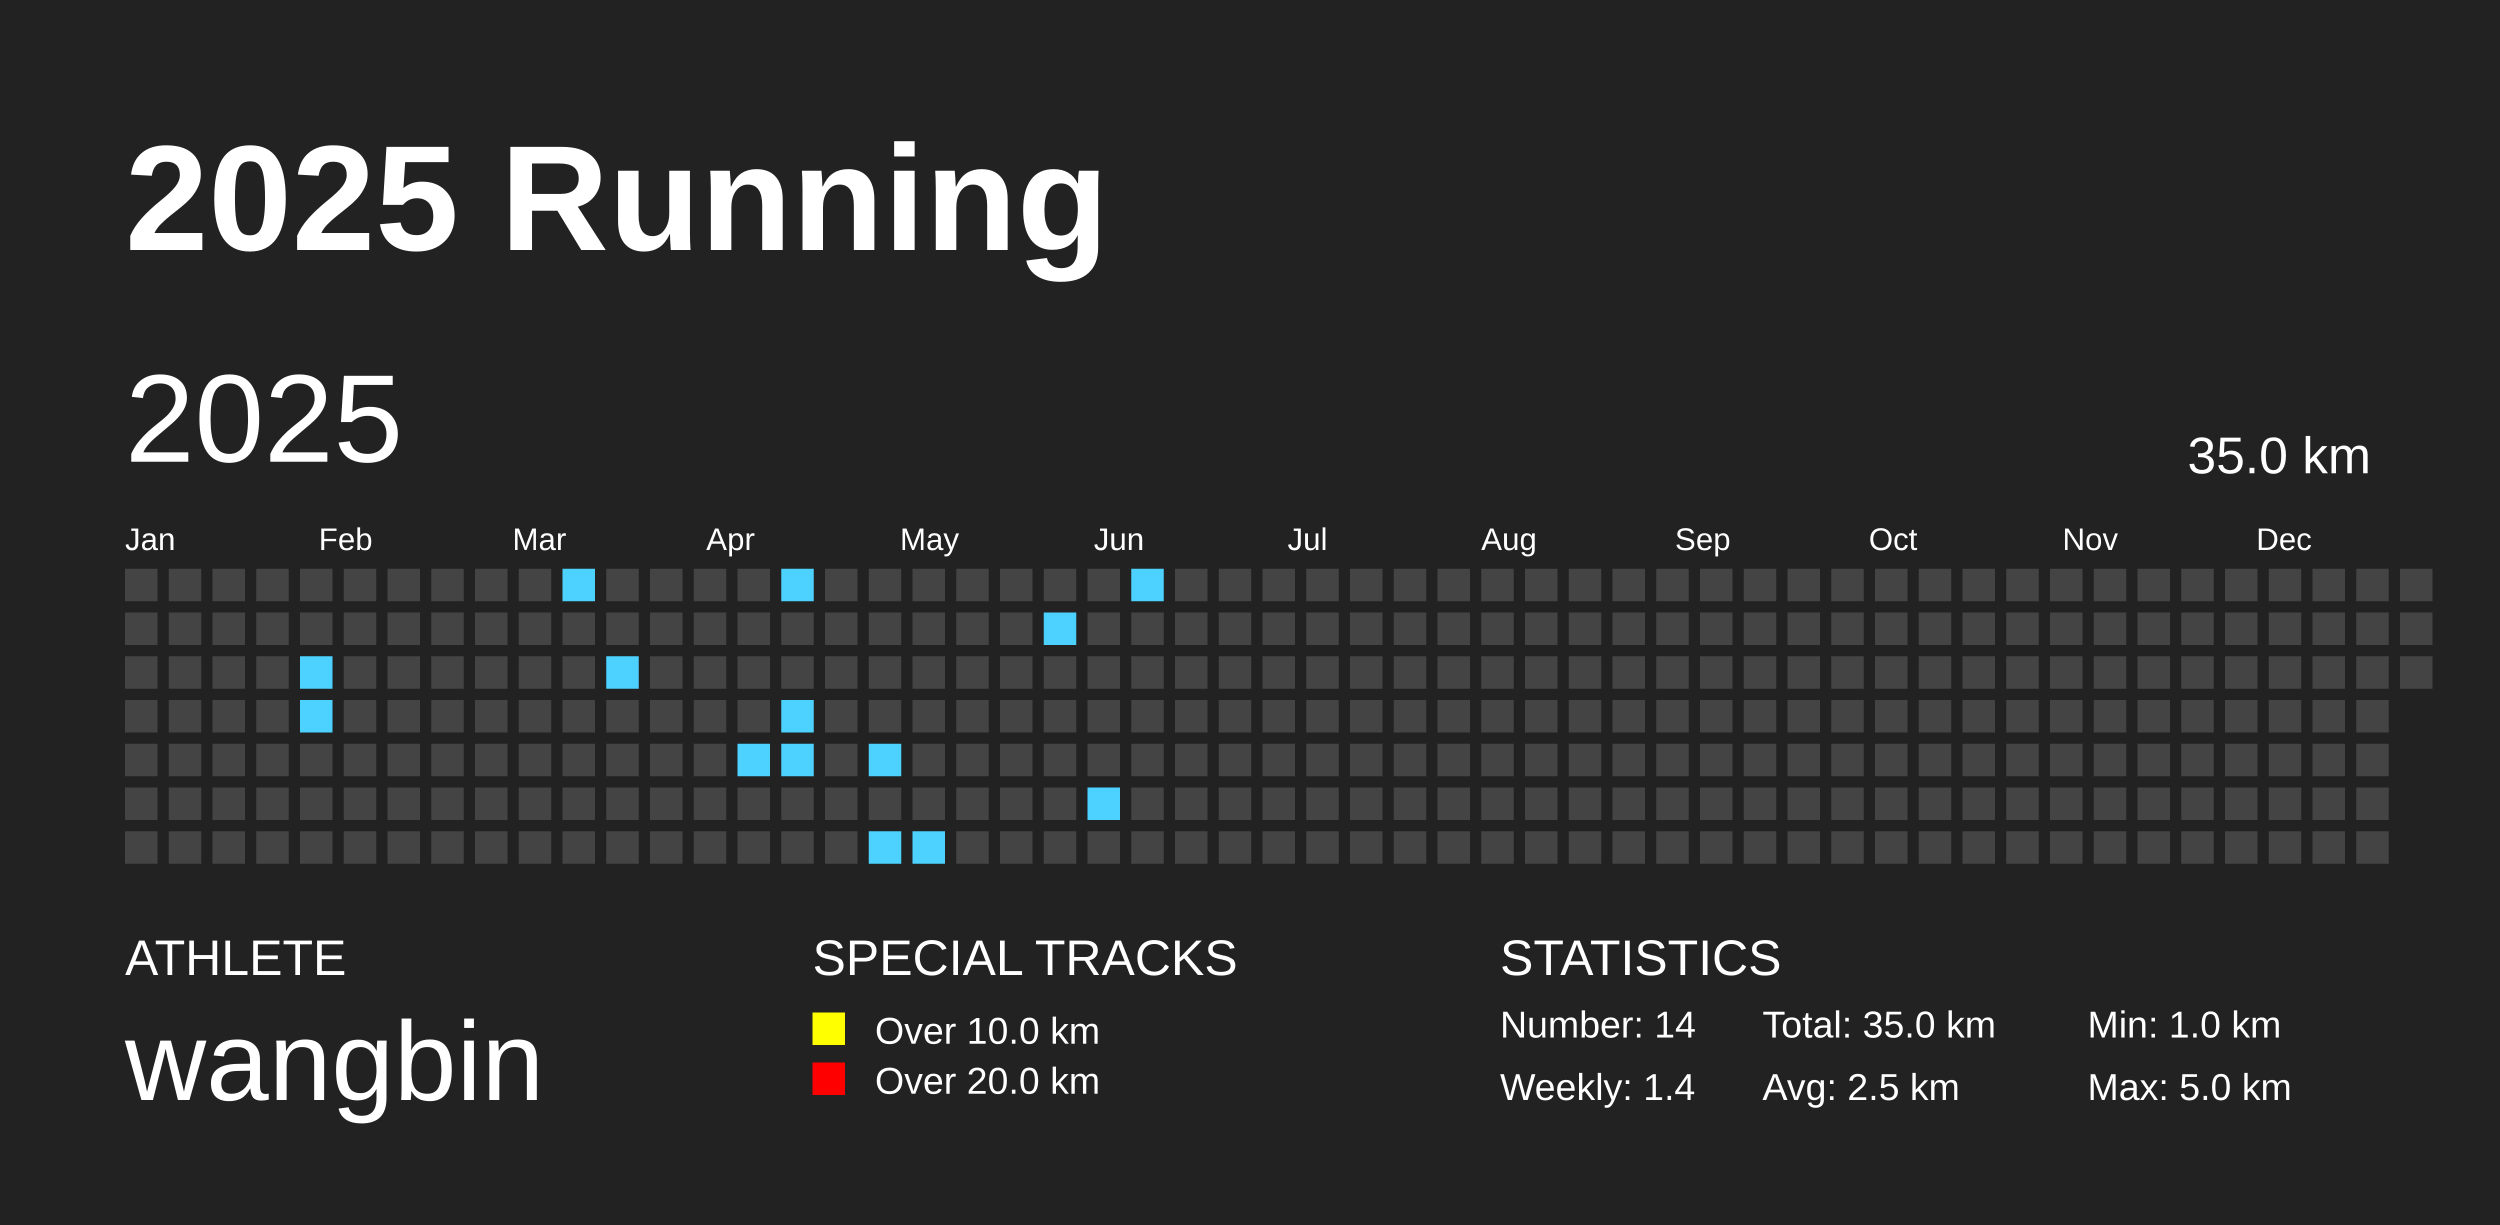
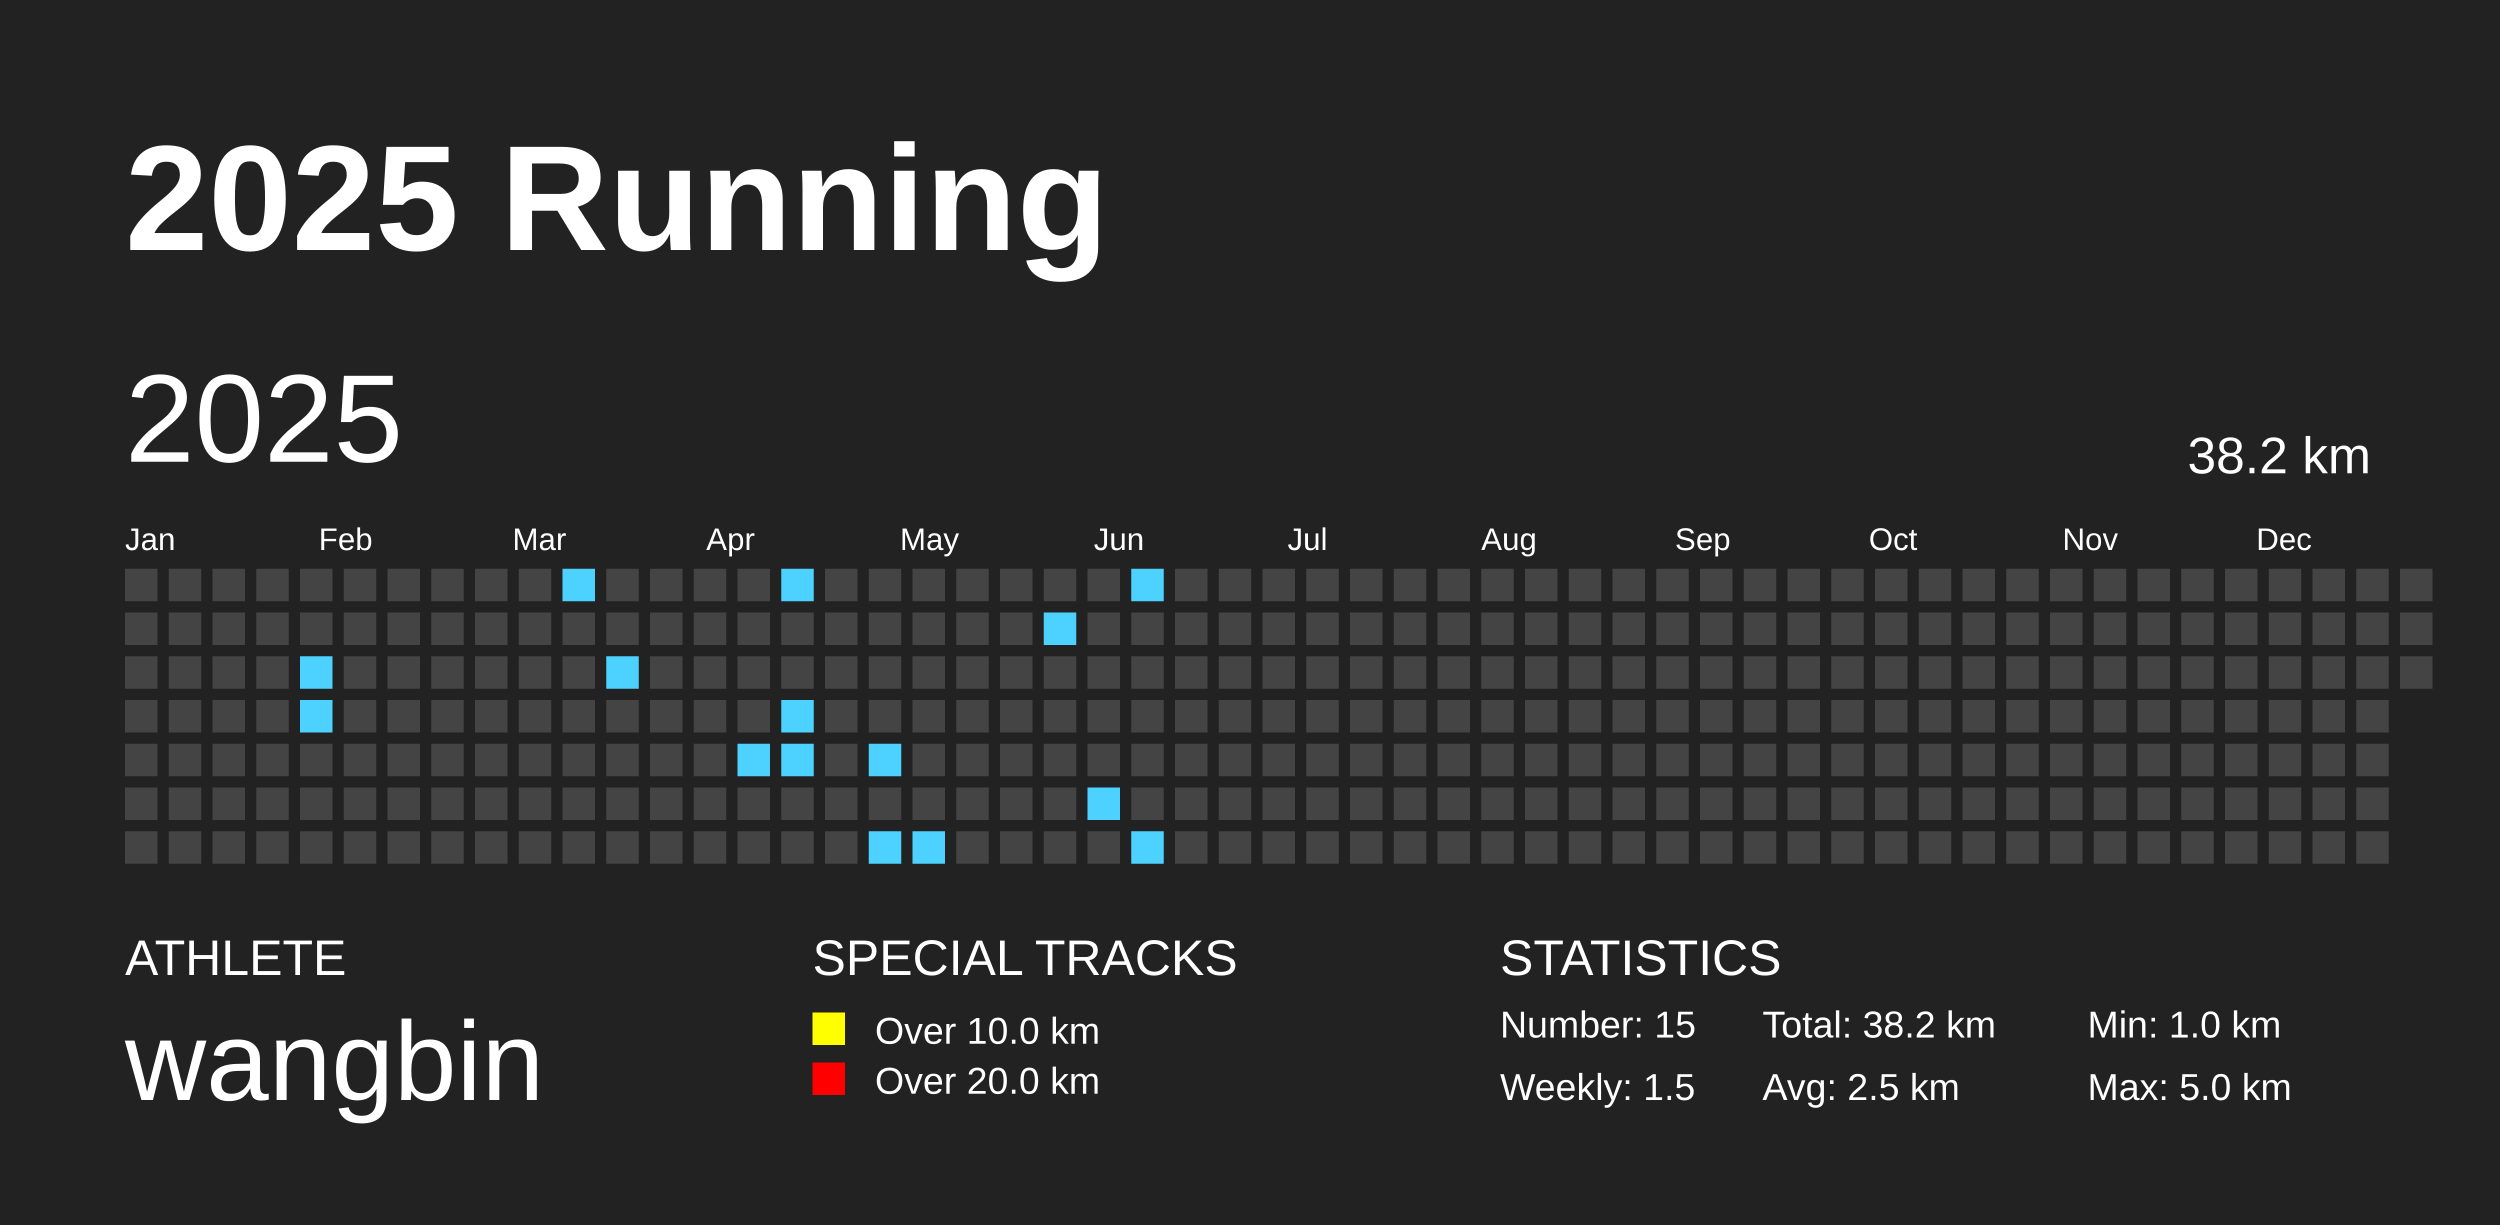
<svg xmlns="http://www.w3.org/2000/svg" baseProfile="full" height="98mm" version="1.1" viewBox="0,0,200,98" width="200mm">
  <defs />
  <rect fill="#222222" height="98" width="200" x="0" y="0" />
  <text fill="#FFFFFF" style="font-size:12px; font-family:Arial; font-weight:bold;" x="10" y="20">2025 Running</text>
  <text fill="#FFFFFF" style="font-size:4px; font-family:Arial" x="10" y="78">ATHLETE</text>
  <text fill="#FFFFFF" style="font-size:9px; font-family:Arial" x="10" y="88">wangbin</text>
  <text fill="#FFFFFF" style="font-size:4px; font-family:Arial" x="65" y="78">SPECIAL TRACKS</text>
  <rect fill="yellow" height="2.6" width="2.6" x="65" y="81" />
  <text fill="#FFFFFF" style="font-size:3px; font-family:Arial" x="70" y="83.5">Over 10.0 km</text>
  <rect fill="red" height="2.6" width="2.6" x="65" y="85" />
  <text fill="#FFFFFF" style="font-size:3px; font-family:Arial" x="70" y="87.5">Over 20.0 km</text>
  <text fill="#FFFFFF" style="font-size:4px; font-family:Arial" x="120" y="78">STATISTICS</text>
-   <text fill="#FFFFFF" style="font-size:3px; font-family:Arial" x="120" y="83">Number: 14</text>
-   <text fill="#FFFFFF" style="font-size:3px; font-family:Arial" x="120" y="88">Weekly: 1.4</text>
-   <text fill="#FFFFFF" style="font-size:3px; font-family:Arial" x="141" y="83">Total: 35.0 km</text>
+   <text fill="#FFFFFF" style="font-size:3px; font-family:Arial" x="120" y="83">Number: 15</text>
+   <text fill="#FFFFFF" style="font-size:3px; font-family:Arial" x="120" y="88">Weekly: 1.5</text>
+   <text fill="#FFFFFF" style="font-size:3px; font-family:Arial" x="141" y="83">Total: 38.2 km</text>
  <text fill="#FFFFFF" style="font-size:3px; font-family:Arial" x="141" y="88">Avg: 2.5 km</text>
  <text fill="#FFFFFF" style="font-size:3px; font-family:Arial" x="167" y="83">Min: 1.0 km</text>
  <text fill="#FFFFFF" style="font-size:3px; font-family:Arial" x="167" y="88">Max: 5.0 km</text>
  <text dominant-baseline="hanging" fill="#FFFFFF" style="font-size:10.0px; font-family:Arial;" x="10" y="30">2025</text>
-   <text dominant-baseline="hanging" fill="#FFFFFF" style="font-size:4.125px; font-family:Arial;" x="175" y="35">35.0 km</text>
+   <text dominant-baseline="hanging" fill="#FFFFFF" style="font-size:4.125px; font-family:Arial;" x="175" y="35">38.2 km</text>
  <text fill="#FFFFFF" style="font-size:2.5px; font-family:Arial" x="10.0" y="44">Jan</text>
  <text fill="#FFFFFF" style="font-size:2.5px; font-family:Arial" x="25.5" y="44">Feb</text>
  <text fill="#FFFFFF" style="font-size:2.5px; font-family:Arial" x="41.0" y="44">Mar</text>
  <text fill="#FFFFFF" style="font-size:2.5px; font-family:Arial" x="56.5" y="44">Apr</text>
  <text fill="#FFFFFF" style="font-size:2.5px; font-family:Arial" x="72.0" y="44">May</text>
  <text fill="#FFFFFF" style="font-size:2.5px; font-family:Arial" x="87.5" y="44">Jun</text>
  <text fill="#FFFFFF" style="font-size:2.5px; font-family:Arial" x="103.0" y="44">Jul</text>
  <text fill="#FFFFFF" style="font-size:2.5px; font-family:Arial" x="118.5" y="44">Aug</text>
  <text fill="#FFFFFF" style="font-size:2.5px; font-family:Arial" x="134.0" y="44">Sep</text>
  <text fill="#FFFFFF" style="font-size:2.5px; font-family:Arial" x="149.5" y="44">Oct</text>
  <text fill="#FFFFFF" style="font-size:2.5px; font-family:Arial" x="165.0" y="44">Nov</text>
  <text fill="#FFFFFF" style="font-size:2.5px; font-family:Arial" x="180.5" y="44">Dec</text>
  <rect fill="#444444" height="2.6" width="2.6" x="10.0" y="45.5" />
  <rect fill="#444444" height="2.6" width="2.6" x="10.0" y="49.0" />
  <rect fill="#444444" height="2.6" width="2.6" x="10.0" y="52.5" />
  <rect fill="#444444" height="2.6" width="2.6" x="10.0" y="56.0" />
  <rect fill="#444444" height="2.6" width="2.6" x="10.0" y="59.5" />
  <rect fill="#444444" height="2.6" width="2.6" x="10.0" y="63.0" />
  <rect fill="#444444" height="2.6" width="2.6" x="10.0" y="66.5" />
  <rect fill="#444444" height="2.6" width="2.6" x="13.5" y="45.5" />
  <rect fill="#444444" height="2.6" width="2.6" x="13.5" y="49.0" />
  <rect fill="#444444" height="2.6" width="2.6" x="13.5" y="52.5" />
  <rect fill="#444444" height="2.6" width="2.6" x="13.5" y="56.0" />
  <rect fill="#444444" height="2.6" width="2.6" x="13.5" y="59.5" />
  <rect fill="#444444" height="2.6" width="2.6" x="13.5" y="63.0" />
  <rect fill="#444444" height="2.6" width="2.6" x="13.5" y="66.5" />
  <rect fill="#444444" height="2.6" width="2.6" x="17.0" y="45.5" />
  <rect fill="#444444" height="2.6" width="2.6" x="17.0" y="49.0" />
  <rect fill="#444444" height="2.6" width="2.6" x="17.0" y="52.5" />
  <rect fill="#444444" height="2.6" width="2.6" x="17.0" y="56.0" />
  <rect fill="#444444" height="2.6" width="2.6" x="17.0" y="59.5" />
  <rect fill="#444444" height="2.6" width="2.6" x="17.0" y="63.0" />
  <rect fill="#444444" height="2.6" width="2.6" x="17.0" y="66.5" />
  <rect fill="#444444" height="2.6" width="2.6" x="20.5" y="45.5" />
  <rect fill="#444444" height="2.6" width="2.6" x="20.5" y="49.0" />
  <rect fill="#444444" height="2.6" width="2.6" x="20.5" y="52.5" />
  <rect fill="#444444" height="2.6" width="2.6" x="20.5" y="56.0" />
  <rect fill="#444444" height="2.6" width="2.6" x="20.5" y="59.5" />
  <rect fill="#444444" height="2.6" width="2.6" x="20.5" y="63.0" />
  <rect fill="#444444" height="2.6" width="2.6" x="20.5" y="66.5" />
  <rect fill="#444444" height="2.6" width="2.6" x="24.0" y="45.5" />
  <rect fill="#444444" height="2.6" width="2.6" x="24.0" y="49.0" />
  <rect fill="#4DD2FF" height="2.6" width="2.6" x="24.0" y="52.5" />
  <rect fill="#4DD2FF" height="2.6" width="2.6" x="24.0" y="56.0" />
  <rect fill="#444444" height="2.6" width="2.6" x="24.0" y="59.5" />
  <rect fill="#444444" height="2.6" width="2.6" x="24.0" y="63.0" />
  <rect fill="#444444" height="2.6" width="2.6" x="24.0" y="66.5" />
  <rect fill="#444444" height="2.6" width="2.6" x="27.5" y="45.5" />
  <rect fill="#444444" height="2.6" width="2.6" x="27.5" y="49.0" />
  <rect fill="#444444" height="2.6" width="2.6" x="27.5" y="52.5" />
  <rect fill="#444444" height="2.6" width="2.6" x="27.5" y="56.0" />
  <rect fill="#444444" height="2.6" width="2.6" x="27.5" y="59.5" />
  <rect fill="#444444" height="2.6" width="2.6" x="27.5" y="63.0" />
  <rect fill="#444444" height="2.6" width="2.6" x="27.5" y="66.5" />
  <rect fill="#444444" height="2.6" width="2.6" x="31.0" y="45.5" />
  <rect fill="#444444" height="2.6" width="2.6" x="31.0" y="49.0" />
  <rect fill="#444444" height="2.6" width="2.6" x="31.0" y="52.5" />
  <rect fill="#444444" height="2.6" width="2.6" x="31.0" y="56.0" />
  <rect fill="#444444" height="2.6" width="2.6" x="31.0" y="59.5" />
  <rect fill="#444444" height="2.6" width="2.6" x="31.0" y="63.0" />
  <rect fill="#444444" height="2.6" width="2.6" x="31.0" y="66.5" />
  <rect fill="#444444" height="2.6" width="2.6" x="34.5" y="45.5" />
  <rect fill="#444444" height="2.6" width="2.6" x="34.5" y="49.0" />
  <rect fill="#444444" height="2.6" width="2.6" x="34.5" y="52.5" />
  <rect fill="#444444" height="2.6" width="2.6" x="34.5" y="56.0" />
  <rect fill="#444444" height="2.6" width="2.6" x="34.5" y="59.5" />
  <rect fill="#444444" height="2.6" width="2.6" x="34.5" y="63.0" />
  <rect fill="#444444" height="2.6" width="2.6" x="34.5" y="66.5" />
  <rect fill="#444444" height="2.6" width="2.6" x="38.0" y="45.5" />
  <rect fill="#444444" height="2.6" width="2.6" x="38.0" y="49.0" />
  <rect fill="#444444" height="2.6" width="2.6" x="38.0" y="52.5" />
  <rect fill="#444444" height="2.6" width="2.6" x="38.0" y="56.0" />
  <rect fill="#444444" height="2.6" width="2.6" x="38.0" y="59.5" />
  <rect fill="#444444" height="2.6" width="2.6" x="38.0" y="63.0" />
  <rect fill="#444444" height="2.6" width="2.6" x="38.0" y="66.5" />
  <rect fill="#444444" height="2.6" width="2.6" x="41.5" y="45.5" />
  <rect fill="#444444" height="2.6" width="2.6" x="41.5" y="49.0" />
  <rect fill="#444444" height="2.6" width="2.6" x="41.5" y="52.5" />
  <rect fill="#444444" height="2.6" width="2.6" x="41.5" y="56.0" />
  <rect fill="#444444" height="2.6" width="2.6" x="41.5" y="59.5" />
  <rect fill="#444444" height="2.6" width="2.6" x="41.5" y="63.0" />
  <rect fill="#444444" height="2.6" width="2.6" x="41.5" y="66.5" />
  <rect fill="#4DD2FF" height="2.6" width="2.6" x="45.0" y="45.5" />
  <rect fill="#444444" height="2.6" width="2.6" x="45.0" y="49.0" />
  <rect fill="#444444" height="2.6" width="2.6" x="45.0" y="52.5" />
  <rect fill="#444444" height="2.6" width="2.6" x="45.0" y="56.0" />
  <rect fill="#444444" height="2.6" width="2.6" x="45.0" y="59.5" />
  <rect fill="#444444" height="2.6" width="2.6" x="45.0" y="63.0" />
  <rect fill="#444444" height="2.6" width="2.6" x="45.0" y="66.5" />
  <rect fill="#444444" height="2.6" width="2.6" x="48.5" y="45.5" />
  <rect fill="#444444" height="2.6" width="2.6" x="48.5" y="49.0" />
  <rect fill="#4DD2FF" height="2.6" width="2.6" x="48.5" y="52.5" />
  <rect fill="#444444" height="2.6" width="2.6" x="48.5" y="56.0" />
  <rect fill="#444444" height="2.6" width="2.6" x="48.5" y="59.5" />
  <rect fill="#444444" height="2.6" width="2.6" x="48.5" y="63.0" />
  <rect fill="#444444" height="2.6" width="2.6" x="48.5" y="66.5" />
  <rect fill="#444444" height="2.6" width="2.6" x="52.0" y="45.5" />
  <rect fill="#444444" height="2.6" width="2.6" x="52.0" y="49.0" />
  <rect fill="#444444" height="2.6" width="2.6" x="52.0" y="52.5" />
  <rect fill="#444444" height="2.6" width="2.6" x="52.0" y="56.0" />
  <rect fill="#444444" height="2.6" width="2.6" x="52.0" y="59.5" />
  <rect fill="#444444" height="2.6" width="2.6" x="52.0" y="63.0" />
  <rect fill="#444444" height="2.6" width="2.6" x="52.0" y="66.5" />
  <rect fill="#444444" height="2.6" width="2.6" x="55.5" y="45.5" />
  <rect fill="#444444" height="2.6" width="2.6" x="55.5" y="49.0" />
  <rect fill="#444444" height="2.6" width="2.6" x="55.5" y="52.5" />
  <rect fill="#444444" height="2.6" width="2.6" x="55.5" y="56.0" />
  <rect fill="#444444" height="2.6" width="2.6" x="55.5" y="59.5" />
  <rect fill="#444444" height="2.6" width="2.6" x="55.5" y="63.0" />
  <rect fill="#444444" height="2.6" width="2.6" x="55.5" y="66.5" />
  <rect fill="#444444" height="2.6" width="2.6" x="59.0" y="45.5" />
  <rect fill="#444444" height="2.6" width="2.6" x="59.0" y="49.0" />
  <rect fill="#444444" height="2.6" width="2.6" x="59.0" y="52.5" />
  <rect fill="#444444" height="2.6" width="2.6" x="59.0" y="56.0" />
  <rect fill="#4DD2FF" height="2.6" width="2.6" x="59.0" y="59.5" />
  <rect fill="#444444" height="2.6" width="2.6" x="59.0" y="63.0" />
  <rect fill="#444444" height="2.6" width="2.6" x="59.0" y="66.5" />
  <rect fill="#4DD2FF" height="2.6" width="2.6" x="62.5" y="45.5" />
  <rect fill="#444444" height="2.6" width="2.6" x="62.5" y="49.0" />
  <rect fill="#444444" height="2.6" width="2.6" x="62.5" y="52.5" />
  <rect fill="#4DD2FF" height="2.6" width="2.6" x="62.5" y="56.0" />
  <rect fill="#4DD2FF" height="2.6" width="2.6" x="62.5" y="59.5" />
  <rect fill="#444444" height="2.6" width="2.6" x="62.5" y="63.0" />
  <rect fill="#444444" height="2.6" width="2.6" x="62.5" y="66.5" />
  <rect fill="#444444" height="2.6" width="2.6" x="66.0" y="45.5" />
  <rect fill="#444444" height="2.6" width="2.6" x="66.0" y="49.0" />
  <rect fill="#444444" height="2.6" width="2.6" x="66.0" y="52.5" />
  <rect fill="#444444" height="2.6" width="2.6" x="66.0" y="56.0" />
  <rect fill="#444444" height="2.6" width="2.6" x="66.0" y="59.5" />
  <rect fill="#444444" height="2.6" width="2.6" x="66.0" y="63.0" />
  <rect fill="#444444" height="2.6" width="2.6" x="66.0" y="66.5" />
  <rect fill="#444444" height="2.6" width="2.6" x="69.5" y="45.5" />
  <rect fill="#444444" height="2.6" width="2.6" x="69.5" y="49.0" />
  <rect fill="#444444" height="2.6" width="2.6" x="69.5" y="52.5" />
  <rect fill="#444444" height="2.6" width="2.6" x="69.5" y="56.0" />
  <rect fill="#4DD2FF" height="2.6" width="2.6" x="69.5" y="59.5" />
  <rect fill="#444444" height="2.6" width="2.6" x="69.5" y="63.0" />
  <rect fill="#4DD2FF" height="2.6" width="2.6" x="69.5" y="66.5" />
  <rect fill="#444444" height="2.6" width="2.6" x="73.0" y="45.5" />
  <rect fill="#444444" height="2.6" width="2.6" x="73.0" y="49.0" />
  <rect fill="#444444" height="2.6" width="2.6" x="73.0" y="52.5" />
  <rect fill="#444444" height="2.6" width="2.6" x="73.0" y="56.0" />
  <rect fill="#444444" height="2.6" width="2.6" x="73.0" y="59.5" />
  <rect fill="#444444" height="2.6" width="2.6" x="73.0" y="63.0" />
  <rect fill="#4DD2FF" height="2.6" width="2.6" x="73.0" y="66.5" />
  <rect fill="#444444" height="2.6" width="2.6" x="76.5" y="45.5" />
  <rect fill="#444444" height="2.6" width="2.6" x="76.5" y="49.0" />
  <rect fill="#444444" height="2.6" width="2.6" x="76.5" y="52.5" />
  <rect fill="#444444" height="2.6" width="2.6" x="76.5" y="56.0" />
  <rect fill="#444444" height="2.6" width="2.6" x="76.5" y="59.5" />
  <rect fill="#444444" height="2.6" width="2.6" x="76.5" y="63.0" />
  <rect fill="#444444" height="2.6" width="2.6" x="76.5" y="66.5" />
  <rect fill="#444444" height="2.6" width="2.6" x="80.0" y="45.5" />
  <rect fill="#444444" height="2.6" width="2.6" x="80.0" y="49.0" />
  <rect fill="#444444" height="2.6" width="2.6" x="80.0" y="52.5" />
  <rect fill="#444444" height="2.6" width="2.6" x="80.0" y="56.0" />
  <rect fill="#444444" height="2.6" width="2.6" x="80.0" y="59.5" />
  <rect fill="#444444" height="2.6" width="2.6" x="80.0" y="63.0" />
  <rect fill="#444444" height="2.6" width="2.6" x="80.0" y="66.5" />
  <rect fill="#444444" height="2.6" width="2.6" x="83.5" y="45.5" />
  <rect fill="#4DD2FF" height="2.6" width="2.6" x="83.5" y="49.0" />
  <rect fill="#444444" height="2.6" width="2.6" x="83.5" y="52.5" />
  <rect fill="#444444" height="2.6" width="2.6" x="83.5" y="56.0" />
  <rect fill="#444444" height="2.6" width="2.6" x="83.5" y="59.5" />
  <rect fill="#444444" height="2.6" width="2.6" x="83.5" y="63.0" />
  <rect fill="#444444" height="2.6" width="2.6" x="83.5" y="66.5" />
  <rect fill="#444444" height="2.6" width="2.6" x="87.0" y="45.5" />
  <rect fill="#444444" height="2.6" width="2.6" x="87.0" y="49.0" />
  <rect fill="#444444" height="2.6" width="2.6" x="87.0" y="52.5" />
  <rect fill="#444444" height="2.6" width="2.6" x="87.0" y="56.0" />
  <rect fill="#444444" height="2.6" width="2.6" x="87.0" y="59.5" />
  <rect fill="#4DD2FF" height="2.6" width="2.6" x="87.0" y="63.0" />
  <rect fill="#444444" height="2.6" width="2.6" x="87.0" y="66.5" />
  <rect fill="#4DD2FF" height="2.6" width="2.6" x="90.5" y="45.5" />
  <rect fill="#444444" height="2.6" width="2.6" x="90.5" y="49.0" />
  <rect fill="#444444" height="2.6" width="2.6" x="90.5" y="52.5" />
  <rect fill="#444444" height="2.6" width="2.6" x="90.5" y="56.0" />
  <rect fill="#444444" height="2.6" width="2.6" x="90.5" y="59.5" />
  <rect fill="#444444" height="2.6" width="2.6" x="90.5" y="63.0" />
-   <rect fill="#444444" height="2.6" width="2.6" x="90.5" y="66.5" />
+   <rect fill="#4DD2FF" height="2.6" width="2.6" x="90.5" y="66.5" />
  <rect fill="#444444" height="2.6" width="2.6" x="94.0" y="45.5" />
  <rect fill="#444444" height="2.6" width="2.6" x="94.0" y="49.0" />
  <rect fill="#444444" height="2.6" width="2.6" x="94.0" y="52.5" />
  <rect fill="#444444" height="2.6" width="2.6" x="94.0" y="56.0" />
  <rect fill="#444444" height="2.6" width="2.6" x="94.0" y="59.5" />
  <rect fill="#444444" height="2.6" width="2.6" x="94.0" y="63.0" />
  <rect fill="#444444" height="2.6" width="2.6" x="94.0" y="66.5" />
  <rect fill="#444444" height="2.6" width="2.6" x="97.5" y="45.5" />
  <rect fill="#444444" height="2.6" width="2.6" x="97.5" y="49.0" />
  <rect fill="#444444" height="2.6" width="2.6" x="97.5" y="52.5" />
  <rect fill="#444444" height="2.6" width="2.6" x="97.5" y="56.0" />
  <rect fill="#444444" height="2.6" width="2.6" x="97.5" y="59.5" />
  <rect fill="#444444" height="2.6" width="2.6" x="97.5" y="63.0" />
  <rect fill="#444444" height="2.6" width="2.6" x="97.5" y="66.5" />
  <rect fill="#444444" height="2.6" width="2.6" x="101.0" y="45.5" />
  <rect fill="#444444" height="2.6" width="2.6" x="101.0" y="49.0" />
  <rect fill="#444444" height="2.6" width="2.6" x="101.0" y="52.5" />
  <rect fill="#444444" height="2.6" width="2.6" x="101.0" y="56.0" />
  <rect fill="#444444" height="2.6" width="2.6" x="101.0" y="59.5" />
  <rect fill="#444444" height="2.6" width="2.6" x="101.0" y="63.0" />
  <rect fill="#444444" height="2.6" width="2.6" x="101.0" y="66.5" />
  <rect fill="#444444" height="2.6" width="2.6" x="104.5" y="45.5" />
  <rect fill="#444444" height="2.6" width="2.6" x="104.5" y="49.0" />
  <rect fill="#444444" height="2.6" width="2.6" x="104.5" y="52.5" />
  <rect fill="#444444" height="2.6" width="2.6" x="104.5" y="56.0" />
  <rect fill="#444444" height="2.6" width="2.6" x="104.5" y="59.5" />
  <rect fill="#444444" height="2.6" width="2.6" x="104.5" y="63.0" />
  <rect fill="#444444" height="2.6" width="2.6" x="104.5" y="66.5" />
  <rect fill="#444444" height="2.6" width="2.6" x="108.0" y="45.5" />
  <rect fill="#444444" height="2.6" width="2.6" x="108.0" y="49.0" />
  <rect fill="#444444" height="2.6" width="2.6" x="108.0" y="52.5" />
  <rect fill="#444444" height="2.6" width="2.6" x="108.0" y="56.0" />
  <rect fill="#444444" height="2.6" width="2.6" x="108.0" y="59.5" />
  <rect fill="#444444" height="2.6" width="2.6" x="108.0" y="63.0" />
  <rect fill="#444444" height="2.6" width="2.6" x="108.0" y="66.5" />
  <rect fill="#444444" height="2.6" width="2.6" x="111.5" y="45.5" />
  <rect fill="#444444" height="2.6" width="2.6" x="111.5" y="49.0" />
  <rect fill="#444444" height="2.6" width="2.6" x="111.5" y="52.5" />
  <rect fill="#444444" height="2.6" width="2.6" x="111.5" y="56.0" />
  <rect fill="#444444" height="2.6" width="2.6" x="111.5" y="59.5" />
  <rect fill="#444444" height="2.6" width="2.6" x="111.5" y="63.0" />
  <rect fill="#444444" height="2.6" width="2.6" x="111.5" y="66.5" />
  <rect fill="#444444" height="2.6" width="2.6" x="115.0" y="45.5" />
  <rect fill="#444444" height="2.6" width="2.6" x="115.0" y="49.0" />
  <rect fill="#444444" height="2.6" width="2.6" x="115.0" y="52.5" />
  <rect fill="#444444" height="2.6" width="2.6" x="115.0" y="56.0" />
  <rect fill="#444444" height="2.6" width="2.6" x="115.0" y="59.5" />
  <rect fill="#444444" height="2.6" width="2.6" x="115.0" y="63.0" />
  <rect fill="#444444" height="2.6" width="2.6" x="115.0" y="66.5" />
  <rect fill="#444444" height="2.6" width="2.6" x="118.5" y="45.5" />
  <rect fill="#444444" height="2.6" width="2.6" x="118.5" y="49.0" />
  <rect fill="#444444" height="2.6" width="2.6" x="118.5" y="52.5" />
  <rect fill="#444444" height="2.6" width="2.6" x="118.5" y="56.0" />
  <rect fill="#444444" height="2.6" width="2.6" x="118.5" y="59.5" />
  <rect fill="#444444" height="2.6" width="2.6" x="118.5" y="63.0" />
  <rect fill="#444444" height="2.6" width="2.6" x="118.5" y="66.5" />
  <rect fill="#444444" height="2.6" width="2.6" x="122.0" y="45.5" />
  <rect fill="#444444" height="2.6" width="2.6" x="122.0" y="49.0" />
  <rect fill="#444444" height="2.6" width="2.6" x="122.0" y="52.5" />
  <rect fill="#444444" height="2.6" width="2.6" x="122.0" y="56.0" />
  <rect fill="#444444" height="2.6" width="2.6" x="122.0" y="59.5" />
  <rect fill="#444444" height="2.6" width="2.6" x="122.0" y="63.0" />
  <rect fill="#444444" height="2.6" width="2.6" x="122.0" y="66.5" />
  <rect fill="#444444" height="2.6" width="2.6" x="125.5" y="45.5" />
  <rect fill="#444444" height="2.6" width="2.6" x="125.5" y="49.0" />
  <rect fill="#444444" height="2.6" width="2.6" x="125.5" y="52.5" />
  <rect fill="#444444" height="2.6" width="2.6" x="125.5" y="56.0" />
  <rect fill="#444444" height="2.6" width="2.6" x="125.5" y="59.5" />
  <rect fill="#444444" height="2.6" width="2.6" x="125.5" y="63.0" />
  <rect fill="#444444" height="2.6" width="2.6" x="125.5" y="66.5" />
  <rect fill="#444444" height="2.6" width="2.6" x="129.0" y="45.5" />
  <rect fill="#444444" height="2.6" width="2.6" x="129.0" y="49.0" />
  <rect fill="#444444" height="2.6" width="2.6" x="129.0" y="52.5" />
  <rect fill="#444444" height="2.6" width="2.6" x="129.0" y="56.0" />
  <rect fill="#444444" height="2.6" width="2.6" x="129.0" y="59.5" />
  <rect fill="#444444" height="2.6" width="2.6" x="129.0" y="63.0" />
  <rect fill="#444444" height="2.6" width="2.6" x="129.0" y="66.5" />
  <rect fill="#444444" height="2.6" width="2.6" x="132.5" y="45.5" />
  <rect fill="#444444" height="2.6" width="2.6" x="132.5" y="49.0" />
  <rect fill="#444444" height="2.6" width="2.6" x="132.5" y="52.5" />
  <rect fill="#444444" height="2.6" width="2.6" x="132.5" y="56.0" />
  <rect fill="#444444" height="2.6" width="2.6" x="132.5" y="59.5" />
  <rect fill="#444444" height="2.6" width="2.6" x="132.5" y="63.0" />
  <rect fill="#444444" height="2.6" width="2.6" x="132.5" y="66.5" />
  <rect fill="#444444" height="2.6" width="2.6" x="136.0" y="45.5" />
  <rect fill="#444444" height="2.6" width="2.6" x="136.0" y="49.0" />
  <rect fill="#444444" height="2.6" width="2.6" x="136.0" y="52.5" />
  <rect fill="#444444" height="2.6" width="2.6" x="136.0" y="56.0" />
  <rect fill="#444444" height="2.6" width="2.6" x="136.0" y="59.5" />
  <rect fill="#444444" height="2.6" width="2.6" x="136.0" y="63.0" />
  <rect fill="#444444" height="2.6" width="2.6" x="136.0" y="66.5" />
  <rect fill="#444444" height="2.6" width="2.6" x="139.5" y="45.5" />
  <rect fill="#444444" height="2.6" width="2.6" x="139.5" y="49.0" />
  <rect fill="#444444" height="2.6" width="2.6" x="139.5" y="52.5" />
  <rect fill="#444444" height="2.6" width="2.6" x="139.5" y="56.0" />
  <rect fill="#444444" height="2.6" width="2.6" x="139.5" y="59.5" />
  <rect fill="#444444" height="2.6" width="2.6" x="139.5" y="63.0" />
  <rect fill="#444444" height="2.6" width="2.6" x="139.5" y="66.5" />
  <rect fill="#444444" height="2.6" width="2.6" x="143.0" y="45.5" />
  <rect fill="#444444" height="2.6" width="2.6" x="143.0" y="49.0" />
  <rect fill="#444444" height="2.6" width="2.6" x="143.0" y="52.5" />
  <rect fill="#444444" height="2.6" width="2.6" x="143.0" y="56.0" />
  <rect fill="#444444" height="2.6" width="2.6" x="143.0" y="59.5" />
  <rect fill="#444444" height="2.6" width="2.6" x="143.0" y="63.0" />
  <rect fill="#444444" height="2.6" width="2.6" x="143.0" y="66.5" />
  <rect fill="#444444" height="2.6" width="2.6" x="146.5" y="45.5" />
  <rect fill="#444444" height="2.6" width="2.6" x="146.5" y="49.0" />
  <rect fill="#444444" height="2.6" width="2.6" x="146.5" y="52.5" />
  <rect fill="#444444" height="2.6" width="2.6" x="146.5" y="56.0" />
  <rect fill="#444444" height="2.6" width="2.6" x="146.5" y="59.5" />
  <rect fill="#444444" height="2.6" width="2.6" x="146.5" y="63.0" />
  <rect fill="#444444" height="2.6" width="2.6" x="146.5" y="66.5" />
  <rect fill="#444444" height="2.6" width="2.6" x="150.0" y="45.5" />
  <rect fill="#444444" height="2.6" width="2.6" x="150.0" y="49.0" />
  <rect fill="#444444" height="2.6" width="2.6" x="150.0" y="52.5" />
  <rect fill="#444444" height="2.6" width="2.6" x="150.0" y="56.0" />
  <rect fill="#444444" height="2.6" width="2.6" x="150.0" y="59.5" />
  <rect fill="#444444" height="2.6" width="2.6" x="150.0" y="63.0" />
  <rect fill="#444444" height="2.6" width="2.6" x="150.0" y="66.5" />
  <rect fill="#444444" height="2.6" width="2.6" x="153.5" y="45.5" />
  <rect fill="#444444" height="2.6" width="2.6" x="153.5" y="49.0" />
  <rect fill="#444444" height="2.6" width="2.6" x="153.5" y="52.5" />
  <rect fill="#444444" height="2.6" width="2.6" x="153.5" y="56.0" />
  <rect fill="#444444" height="2.6" width="2.6" x="153.5" y="59.5" />
  <rect fill="#444444" height="2.6" width="2.6" x="153.5" y="63.0" />
  <rect fill="#444444" height="2.6" width="2.6" x="153.5" y="66.5" />
  <rect fill="#444444" height="2.6" width="2.6" x="157.0" y="45.5" />
  <rect fill="#444444" height="2.6" width="2.6" x="157.0" y="49.0" />
  <rect fill="#444444" height="2.6" width="2.6" x="157.0" y="52.5" />
  <rect fill="#444444" height="2.6" width="2.6" x="157.0" y="56.0" />
  <rect fill="#444444" height="2.6" width="2.6" x="157.0" y="59.5" />
  <rect fill="#444444" height="2.6" width="2.6" x="157.0" y="63.0" />
  <rect fill="#444444" height="2.6" width="2.6" x="157.0" y="66.5" />
  <rect fill="#444444" height="2.6" width="2.6" x="160.5" y="45.5" />
  <rect fill="#444444" height="2.6" width="2.6" x="160.5" y="49.0" />
  <rect fill="#444444" height="2.6" width="2.6" x="160.5" y="52.5" />
  <rect fill="#444444" height="2.6" width="2.6" x="160.5" y="56.0" />
  <rect fill="#444444" height="2.6" width="2.6" x="160.5" y="59.5" />
  <rect fill="#444444" height="2.6" width="2.6" x="160.5" y="63.0" />
  <rect fill="#444444" height="2.6" width="2.6" x="160.5" y="66.5" />
  <rect fill="#444444" height="2.6" width="2.6" x="164.0" y="45.5" />
  <rect fill="#444444" height="2.6" width="2.6" x="164.0" y="49.0" />
  <rect fill="#444444" height="2.6" width="2.6" x="164.0" y="52.5" />
  <rect fill="#444444" height="2.6" width="2.6" x="164.0" y="56.0" />
  <rect fill="#444444" height="2.6" width="2.6" x="164.0" y="59.5" />
  <rect fill="#444444" height="2.6" width="2.6" x="164.0" y="63.0" />
  <rect fill="#444444" height="2.6" width="2.6" x="164.0" y="66.5" />
  <rect fill="#444444" height="2.6" width="2.6" x="167.5" y="45.5" />
  <rect fill="#444444" height="2.6" width="2.6" x="167.5" y="49.0" />
  <rect fill="#444444" height="2.6" width="2.6" x="167.5" y="52.5" />
  <rect fill="#444444" height="2.6" width="2.6" x="167.5" y="56.0" />
  <rect fill="#444444" height="2.6" width="2.6" x="167.5" y="59.5" />
  <rect fill="#444444" height="2.6" width="2.6" x="167.5" y="63.0" />
  <rect fill="#444444" height="2.6" width="2.6" x="167.5" y="66.5" />
  <rect fill="#444444" height="2.6" width="2.6" x="171.0" y="45.5" />
  <rect fill="#444444" height="2.6" width="2.6" x="171.0" y="49.0" />
  <rect fill="#444444" height="2.6" width="2.6" x="171.0" y="52.5" />
  <rect fill="#444444" height="2.6" width="2.6" x="171.0" y="56.0" />
  <rect fill="#444444" height="2.6" width="2.6" x="171.0" y="59.5" />
  <rect fill="#444444" height="2.6" width="2.6" x="171.0" y="63.0" />
  <rect fill="#444444" height="2.6" width="2.6" x="171.0" y="66.5" />
  <rect fill="#444444" height="2.6" width="2.6" x="174.5" y="45.5" />
  <rect fill="#444444" height="2.6" width="2.6" x="174.5" y="49.0" />
  <rect fill="#444444" height="2.6" width="2.6" x="174.5" y="52.5" />
  <rect fill="#444444" height="2.6" width="2.6" x="174.5" y="56.0" />
  <rect fill="#444444" height="2.6" width="2.6" x="174.5" y="59.5" />
  <rect fill="#444444" height="2.6" width="2.6" x="174.5" y="63.0" />
  <rect fill="#444444" height="2.6" width="2.6" x="174.5" y="66.5" />
  <rect fill="#444444" height="2.6" width="2.6" x="178.0" y="45.5" />
  <rect fill="#444444" height="2.6" width="2.6" x="178.0" y="49.0" />
  <rect fill="#444444" height="2.6" width="2.6" x="178.0" y="52.5" />
  <rect fill="#444444" height="2.6" width="2.6" x="178.0" y="56.0" />
  <rect fill="#444444" height="2.6" width="2.6" x="178.0" y="59.5" />
  <rect fill="#444444" height="2.6" width="2.6" x="178.0" y="63.0" />
  <rect fill="#444444" height="2.6" width="2.6" x="178.0" y="66.5" />
  <rect fill="#444444" height="2.6" width="2.6" x="181.5" y="45.5" />
  <rect fill="#444444" height="2.6" width="2.6" x="181.5" y="49.0" />
  <rect fill="#444444" height="2.6" width="2.6" x="181.5" y="52.5" />
  <rect fill="#444444" height="2.6" width="2.6" x="181.5" y="56.0" />
  <rect fill="#444444" height="2.6" width="2.6" x="181.5" y="59.5" />
  <rect fill="#444444" height="2.6" width="2.6" x="181.5" y="63.0" />
  <rect fill="#444444" height="2.6" width="2.6" x="181.5" y="66.5" />
  <rect fill="#444444" height="2.6" width="2.6" x="185.0" y="45.5" />
  <rect fill="#444444" height="2.6" width="2.6" x="185.0" y="49.0" />
  <rect fill="#444444" height="2.6" width="2.6" x="185.0" y="52.5" />
  <rect fill="#444444" height="2.6" width="2.6" x="185.0" y="56.0" />
  <rect fill="#444444" height="2.6" width="2.6" x="185.0" y="59.5" />
  <rect fill="#444444" height="2.6" width="2.6" x="185.0" y="63.0" />
  <rect fill="#444444" height="2.6" width="2.6" x="185.0" y="66.5" />
  <rect fill="#444444" height="2.6" width="2.6" x="188.5" y="45.5" />
  <rect fill="#444444" height="2.6" width="2.6" x="188.5" y="49.0" />
  <rect fill="#444444" height="2.6" width="2.6" x="188.5" y="52.5" />
  <rect fill="#444444" height="2.6" width="2.6" x="188.5" y="56.0" />
  <rect fill="#444444" height="2.6" width="2.6" x="188.5" y="59.5" />
  <rect fill="#444444" height="2.6" width="2.6" x="188.5" y="63.0" />
  <rect fill="#444444" height="2.6" width="2.6" x="188.5" y="66.5" />
  <rect fill="#444444" height="2.6" width="2.6" x="192.0" y="45.5" />
  <rect fill="#444444" height="2.6" width="2.6" x="192.0" y="49.0" />
  <rect fill="#444444" height="2.6" width="2.6" x="192.0" y="52.5" />
</svg>
